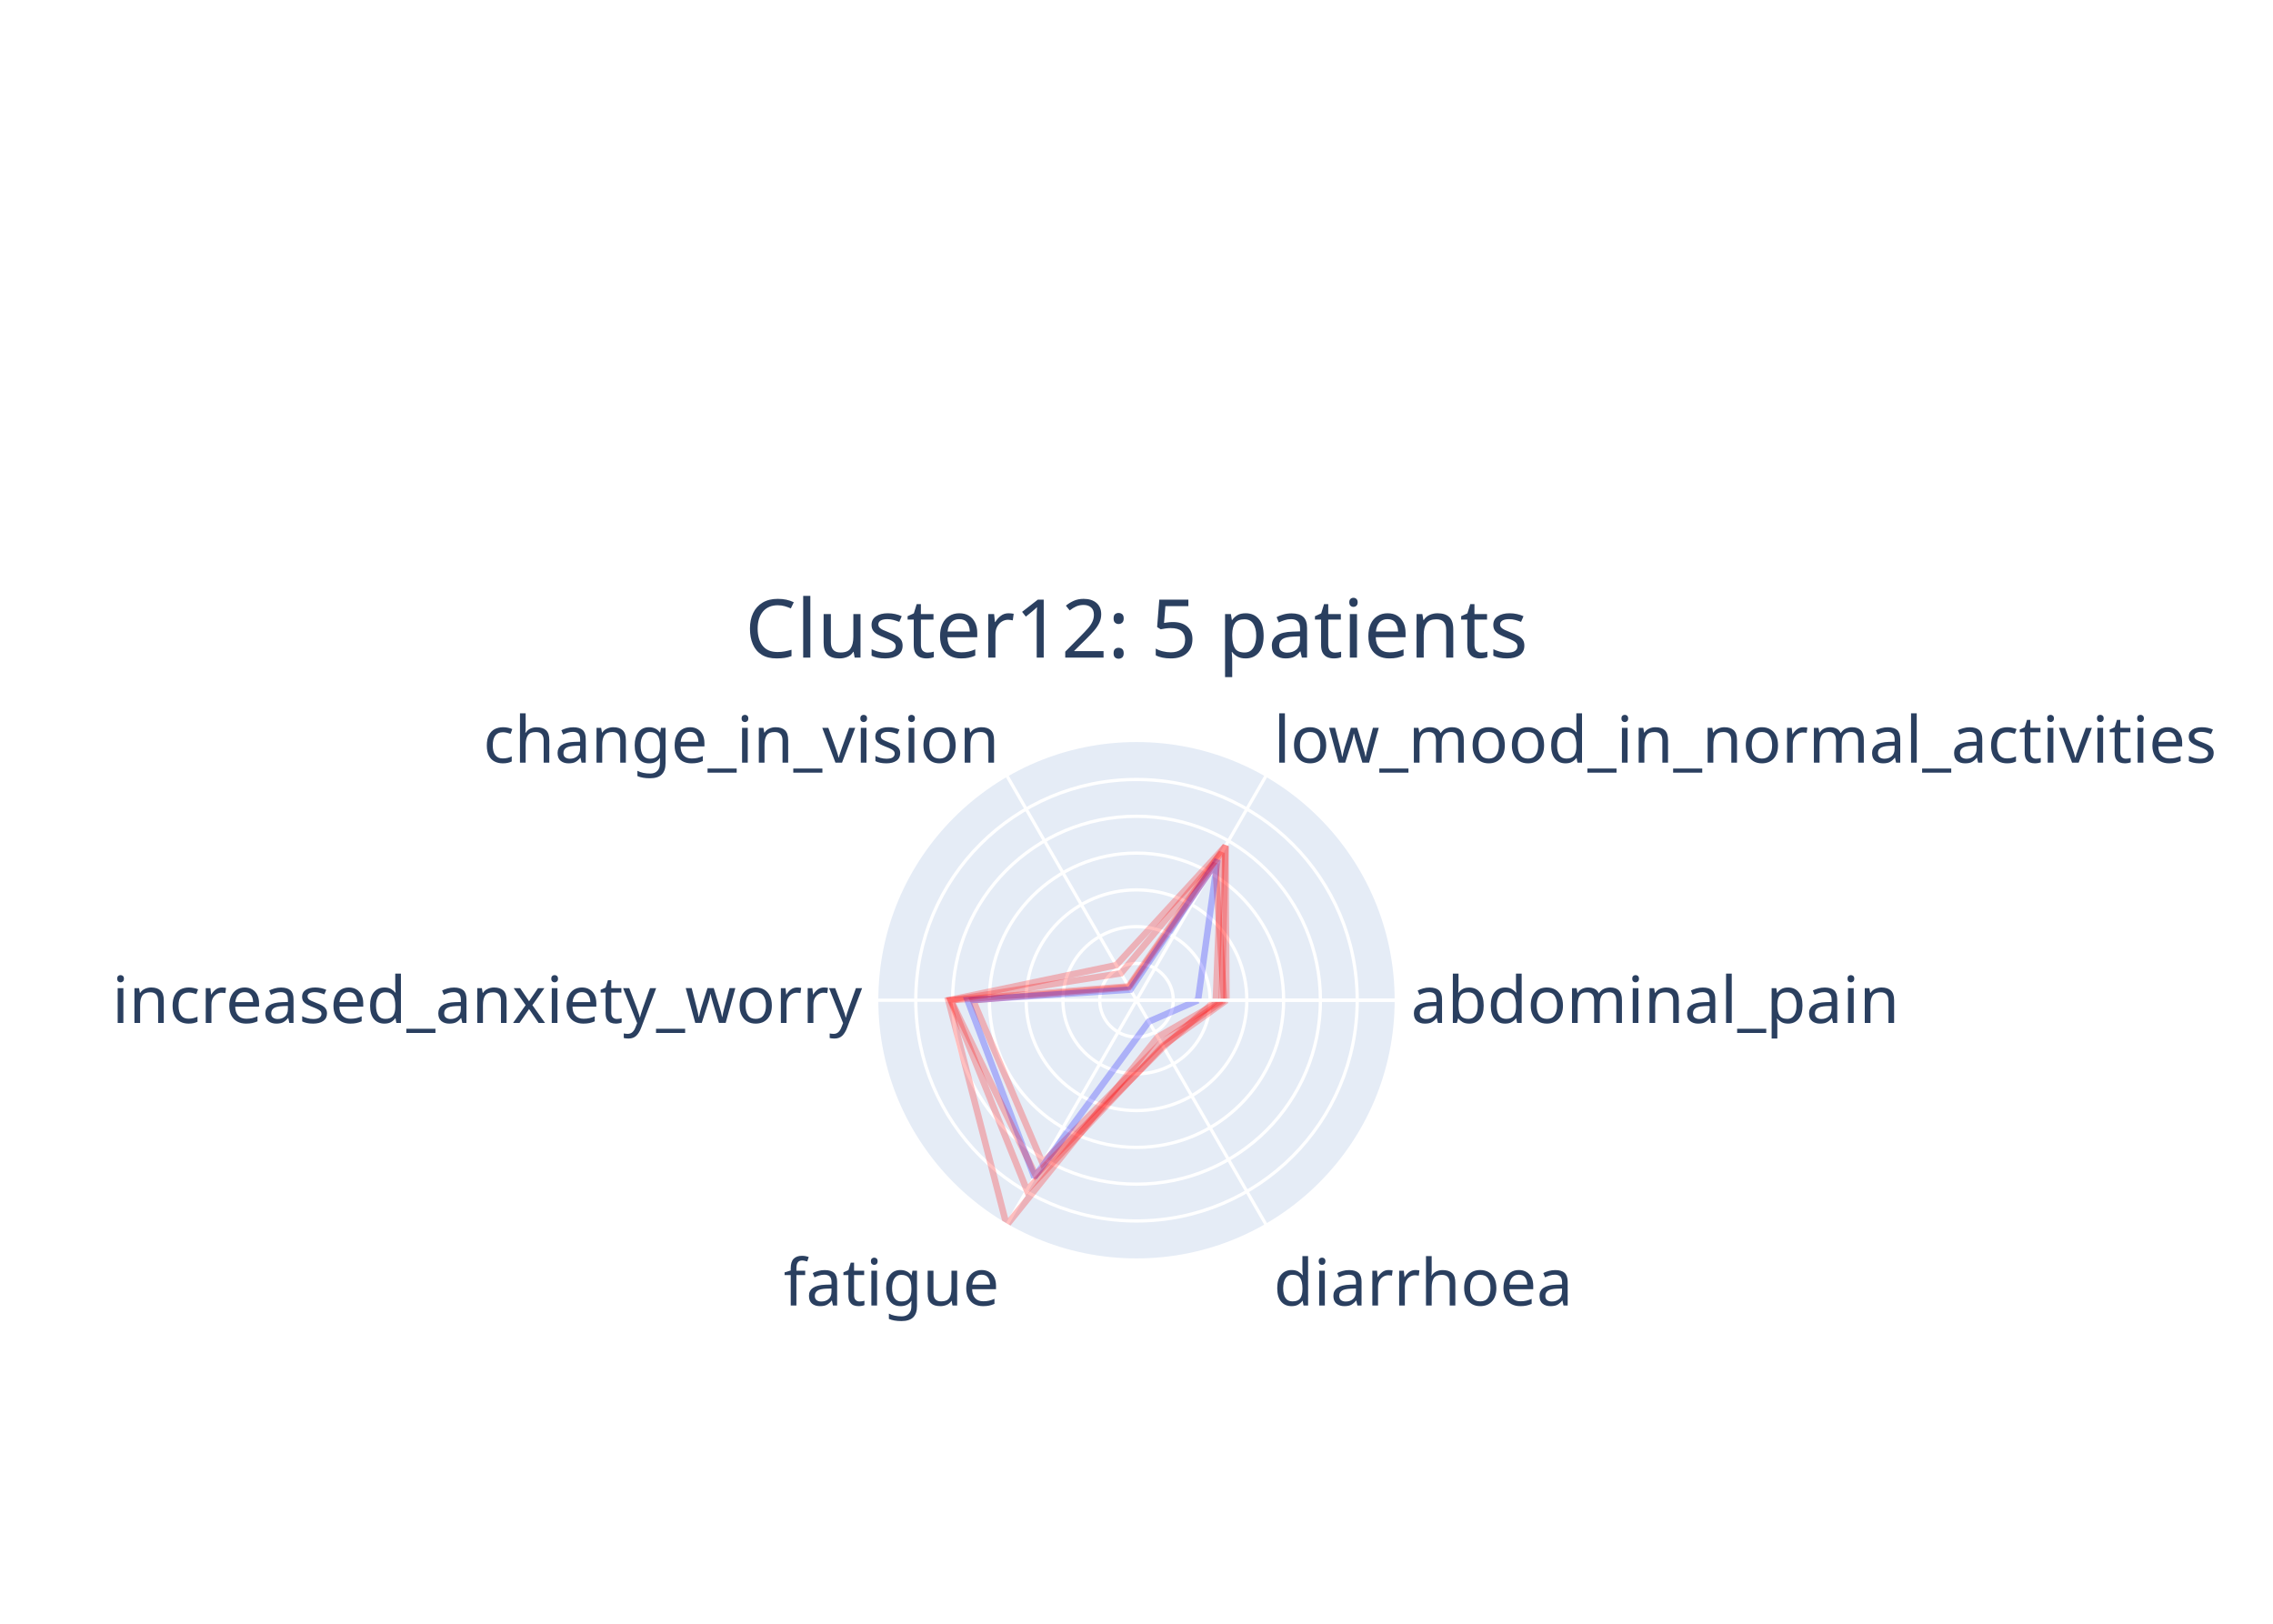
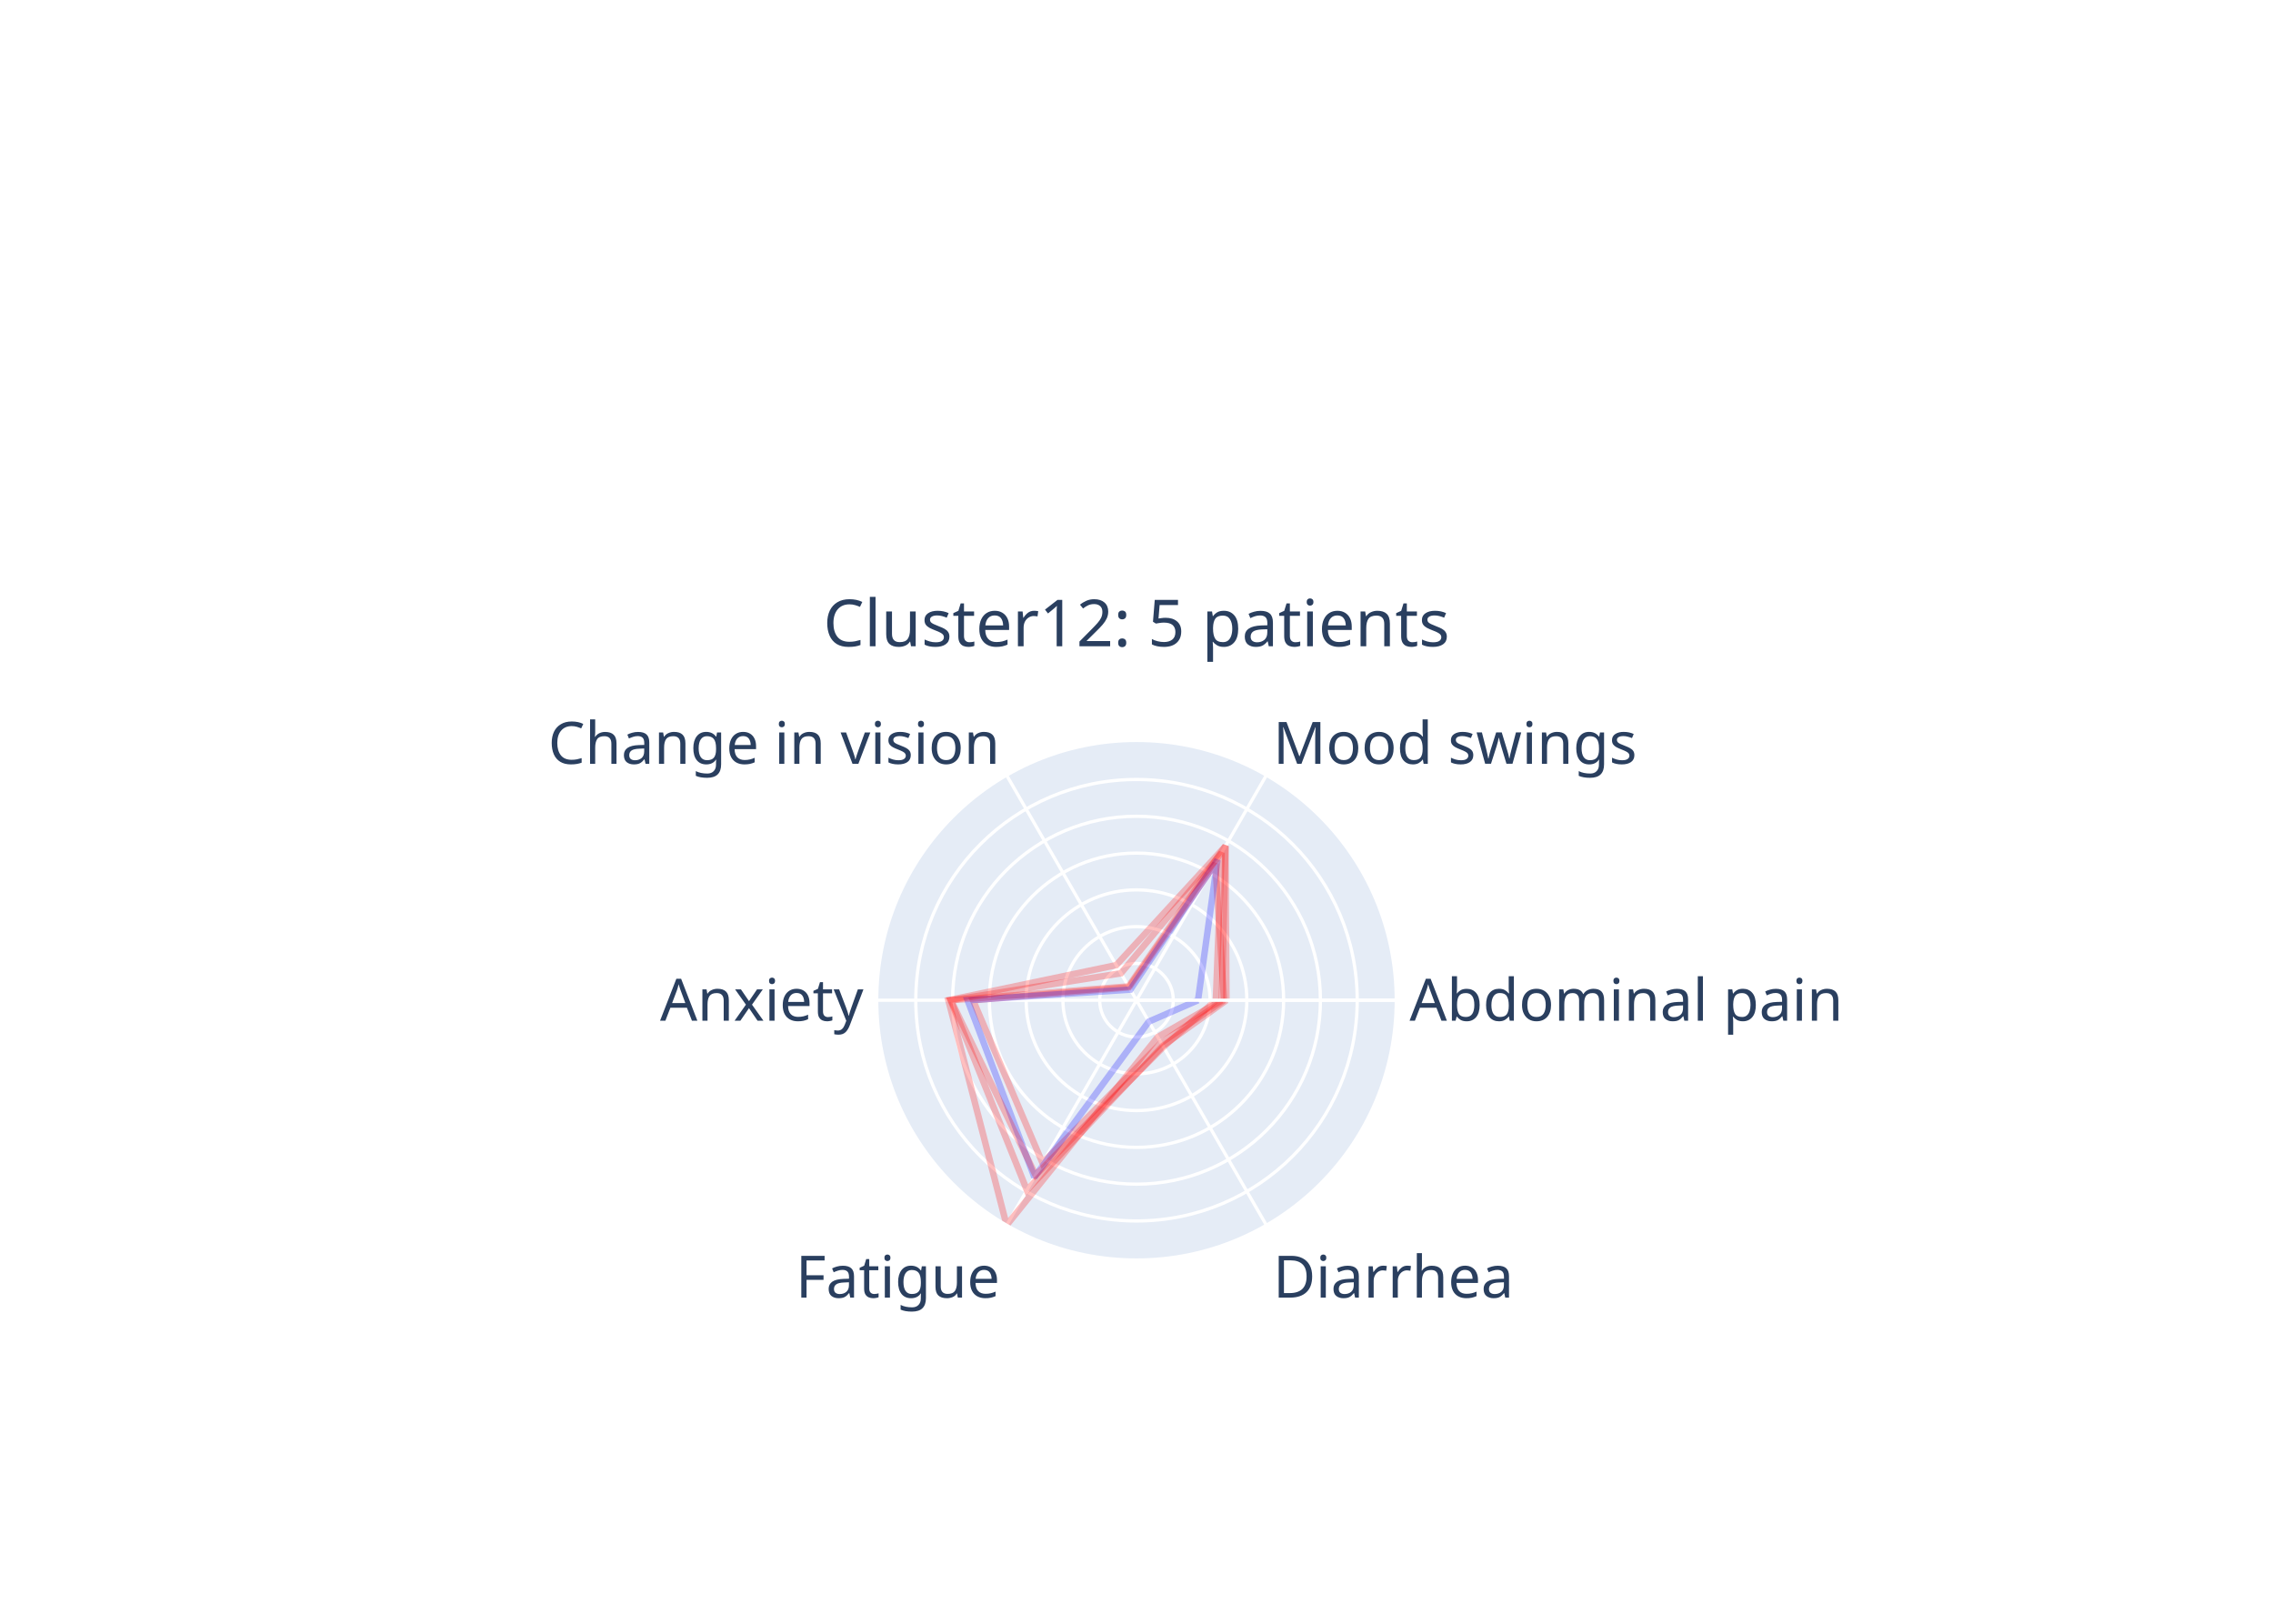
<svg xmlns="http://www.w3.org/2000/svg" class="main-svg" width="700" height="500" style="" viewBox="0 0 700 500">
  <rect x="0" y="0" width="700" height="500" style="fill: rgb(255, 255, 255); fill-opacity: 1;" />
-   <defs id="defs-b3df81">
+   <defs id="defs-b532e2">
    <g class="clips">
-       <clipPath id="clipb3df81polar-for-traces">
+       <clipPath id="clipb532e2polar-for-traces">
        <path d="M80,0A80,80 0,1,0 -80,-9.797174393178826e-15A80,80 0,1,0 80,1.9594348786357652e-14Z" transform="translate(80,80)" />
      </clipPath>
    </g>
    <g class="gradients" />
    <g class="patterns" />
  </defs>
  <g class="bglayer" />
  <g class="layer-below">
    <g class="imagelayer" />
    <g class="shapelayer" />
  </g>
  <g class="cartesianlayer" />
  <g class="polarlayer">
    <g class="polar">
      <g class="polarsublayer draglayer" />
      <g class="polarsublayer plotbg">
        <path d="M80,0A80,80 0,1,0 -80,-9.797174393178826e-15A80,80 0,1,0 80,1.9594348786357652e-14Z" transform="translate(350,308)" style="fill: rgb(229, 236, 246); fill-opacity: 1;" />
      </g>
      <g class="polarsublayer backplot">
        <g class="maplayer" />
      </g>
      <g class="polarsublayer angular-grid" style="fill: none;">
        <path class="angularaxisgrid" d="M350,308L430,308" style="stroke: rgb(255, 255, 255); stroke-opacity: 1; stroke-width: 1px;" />
        <path class="angularaxisgrid" d="M350,308L390,238.718" style="stroke: rgb(255, 255, 255); stroke-opacity: 1; stroke-width: 1px;" />
        <path class="angularaxisgrid" d="M350,308L310,238.718" style="stroke: rgb(255, 255, 255); stroke-opacity: 1; stroke-width: 1px;" />
        <path class="angularaxisgrid" d="M350,308L270,308" style="stroke: rgb(255, 255, 255); stroke-opacity: 1; stroke-width: 1px;" />
        <path class="angularaxisgrid" d="M350,308L310,377.282" style="stroke: rgb(255, 255, 255); stroke-opacity: 1; stroke-width: 1px;" />
        <path class="angularaxisgrid" d="M350,308L390,377.282" style="stroke: rgb(255, 255, 255); stroke-opacity: 1; stroke-width: 1px;" />
      </g>
      <g class="polarsublayer radial-grid" transform="translate(350,308)" style="fill: none;">
        <path class="xgrid" d="M11.33,0A11.33,11.33 0,1,0 -11.33,-1.3875248234339512e-15A11.33,11.33 0,1,0 11.33,2.7750496468679024e-15Z" style="stroke: rgb(255, 255, 255); stroke-opacity: 1; stroke-width: 1px;" />
        <path class="xgrid" d="M22.66,0A22.66,22.66 0,1,0 -22.66,-2.7750496468679024e-15A22.66,22.66 0,1,0 22.66,5.550099293735805e-15Z" style="stroke: rgb(255, 255, 255); stroke-opacity: 1; stroke-width: 1px;" />
        <path class="xgrid" d="M33.98,0A33.98,33.98 0,1,0 -33.98,-4.161349823502706e-15A33.98,33.98 0,1,0 33.98,8.322699647005412e-15Z" style="stroke: rgb(255, 255, 255); stroke-opacity: 1; stroke-width: 1px;" />
        <path class="xgrid" d="M45.31,0A45.31,45.31 0,1,0 -45.31,-5.548874646936658e-15A45.31,45.31 0,1,0 45.31,1.1097749293873316e-14Z" style="stroke: rgb(255, 255, 255); stroke-opacity: 1; stroke-width: 1px;" />
        <path class="xgrid" d="M56.64,0A56.64,56.64 0,1,0 -56.64,-6.936399470370609e-15A56.64,56.64 0,1,0 56.64,1.3872798940741218e-14Z" style="stroke: rgb(255, 255, 255); stroke-opacity: 1; stroke-width: 1px;" />
        <path class="xgrid" d="M67.97,0A67.97,67.97 0,1,0 -67.97,-8.323924293804559e-15A67.97,67.97 0,1,0 67.97,1.6647848587609118e-14Z" style="stroke: rgb(255, 255, 255); stroke-opacity: 1; stroke-width: 1px;" />
      </g>
-       <g class="polarsublayer frontplot" transform="translate(270,228)" clip-path="url(#clipb3df81polar-for-traces)">
+       <g class="polarsublayer frontplot" transform="translate(270,228)" clip-path="url(#clipb532e2polar-for-traces)">
        <g class="barlayer" />
        <g class="scatterlayer">
-           <g class="trace scatter trace2506d0" style="stroke-miterlimit: 2; opacity: 0.25;">
+           <g class="trace scatter traceea233b" style="stroke-miterlimit: 2; opacity: 0.25;">
            <g class="fills" />
            <g class="errorbars" />
            <g class="lines">
              <path class="js-line" d="M107.7,80L107.4,32.53L77.55,75.75L22.76,80L46.24,138.47L88.11,94.04L107.7,80" style="vector-effect: none; fill: none; stroke: rgb(255, 0, 0); stroke-opacity: 1; stroke-width: 2px; opacity: 1;" />
            </g>
            <g class="points" />
            <g class="text" />
          </g>
-           <g class="trace scatter tracef13184" style="stroke-miterlimit: 2; opacity: 0.25;">
+           <g class="trace scatter trace340937" style="stroke-miterlimit: 2; opacity: 0.25;">
            <g class="fills" />
            <g class="errorbars" />
            <g class="lines">
              <path class="js-line" d="M106.28,80L107.39,32.55L73.76,69.19L22.07,80L40,149.28L86.54,91.33L106.28,80" style="vector-effect: none; fill: none; stroke: rgb(255, 0, 0); stroke-opacity: 1; stroke-width: 2px; opacity: 1;" />
            </g>
            <g class="points" />
            <g class="text" />
          </g>
-           <g class="trace scatter trace6ca49d" style="stroke-miterlimit: 2; opacity: 0.25;">
+           <g class="trace scatter trace63c282" style="stroke-miterlimit: 2; opacity: 0.25;">
            <g class="fills" />
            <g class="errorbars" />
            <g class="lines">
              <path class="js-line" d="M106.96,80L104.28,37.95L77.7,76.02L29.66,80L51.06,130.13L87.58,93.13L106.96,80" style="vector-effect: none; fill: none; stroke: rgb(255, 0, 0); stroke-opacity: 1; stroke-width: 2px; opacity: 1;" />
            </g>
            <g class="points" />
            <g class="text" />
          </g>
-           <g class="trace scatter tracea08643" style="stroke-miterlimit: 2; opacity: 0.25;">
+           <g class="trace scatter trace49dfdd" style="stroke-miterlimit: 2; opacity: 0.25;">
            <g class="fills" />
            <g class="errorbars" />
            <g class="lines">
              <path class="js-line" d="M98.95,80L104.93,36.82L78.11,76.73L27.98,80L48.55,134.48L83.8,86.58L98.95,80" style="vector-effect: none; fill: none; stroke: rgb(0, 0, 255); stroke-opacity: 1; stroke-width: 2px; opacity: 1;" />
            </g>
            <g class="points" />
            <g class="text" />
          </g>
-           <g class="trace scatter tracea97033" style="stroke-miterlimit: 2; opacity: 0.25;">
+           <g class="trace scatter traceab08fc" style="stroke-miterlimit: 2; opacity: 0.25;">
            <g class="fills" />
            <g class="errorbars" />
            <g class="lines">
              <path class="js-line" d="M104.44,80L106.2,34.63L75.21,71.7L22.85,80L48.92,133.84L88.3,94.38L104.44,80" style="vector-effect: none; fill: none; stroke: rgb(255, 0, 0); stroke-opacity: 1; stroke-width: 2px; opacity: 1;" />
            </g>
            <g class="points" />
            <g class="text" />
          </g>
        </g>
      </g>
      <g class="polarsublayer angular-line">
        <path d="M80,0A80,80 0,1,0 -80,-9.797174393178826e-15A80,80 0,1,0 80,1.9594348786357652e-14Z" transform="translate(350,308)" stroke-width="1" style="fill: none; stroke: rgb(255, 255, 255); stroke-opacity: 1;" />
      </g>
      <g class="polarsublayer radial-line">
        <line x1="0" y1="0" x2="80" y2="0" transform="translate(350,308)" stroke-width="1" style="fill: none; stroke: rgb(255, 255, 255); stroke-opacity: 1;" />
      </g>
      <g class="polarsublayer angular-axis">
        <g class="angularaxistick">
-           <text text-anchor="start" x="4.5" y="7" transform="translate(430,308)" style="font-family: sans-serif; font-size: 20px; fill: rgb(42, 63, 95); fill-opacity: 1; white-space: pre; opacity: 1;">abdominal_pain</text>
+           <text text-anchor="start" x="4.1" y="6.3" transform="translate(430,308)" style="font-family: sans-serif; font-size: 18px; fill: rgb(42, 63, 95); fill-opacity: 1; white-space: pre; opacity: 1;">Abdominal pain</text>
        </g>
        <g class="angularaxistick">
-           <text text-anchor="start" x="2.25" y="-3.861" transform="translate(390,238.718)" style="font-family: sans-serif; font-size: 20px; fill: rgb(42, 63, 95); fill-opacity: 1; white-space: pre; opacity: 1;">low_mood_in_normal_activities</text>
+           <text text-anchor="start" x="2.05" y="-3.518" transform="translate(390,238.718)" style="font-family: sans-serif; font-size: 18px; fill: rgb(42, 63, 95); fill-opacity: 1; white-space: pre; opacity: 1;">Mood swings</text>
        </g>
        <g class="angularaxistick">
-           <text text-anchor="end" x="-2.25" y="-3.861" transform="translate(310,238.718)" style="font-family: sans-serif; font-size: 20px; fill: rgb(42, 63, 95); fill-opacity: 1; white-space: pre; opacity: 1;">change_in_vision</text>
+           <text text-anchor="end" x="-2.05" y="-3.518" transform="translate(310,238.718)" style="font-family: sans-serif; font-size: 18px; fill: rgb(42, 63, 95); fill-opacity: 1; white-space: pre; opacity: 1;">Change in vision</text>
        </g>
        <g class="angularaxistick">
-           <text text-anchor="end" x="-4.5" y="7" transform="translate(270,308)" style="font-family: sans-serif; font-size: 20px; fill: rgb(42, 63, 95); fill-opacity: 1; white-space: pre; opacity: 1;">increased_anxiety_worry</text>
+           <text text-anchor="end" x="-4.1" y="6.3" transform="translate(270,308)" style="font-family: sans-serif; font-size: 18px; fill: rgb(42, 63, 95); fill-opacity: 1; white-space: pre; opacity: 1;">Anxiety</text>
        </g>
        <g class="angularaxistick">
-           <text text-anchor="end" x="-2.25" y="24.718" transform="translate(310,377.282)" style="font-family: sans-serif; font-size: 20px; fill: rgb(42, 63, 95); fill-opacity: 1; white-space: pre; opacity: 1;">fatigue</text>
+           <text text-anchor="end" x="-2.05" y="22.289" transform="translate(310,377.282)" style="font-family: sans-serif; font-size: 18px; fill: rgb(42, 63, 95); fill-opacity: 1; white-space: pre; opacity: 1;">Fatigue</text>
        </g>
        <g class="angularaxistick">
-           <text text-anchor="start" x="2.25" y="24.718" transform="translate(390,377.282)" style="font-family: sans-serif; font-size: 20px; fill: rgb(42, 63, 95); fill-opacity: 1; white-space: pre; opacity: 1;">diarrhoea</text>
+           <text text-anchor="start" x="2.05" y="22.289" transform="translate(390,377.282)" style="font-family: sans-serif; font-size: 18px; fill: rgb(42, 63, 95); fill-opacity: 1; white-space: pre; opacity: 1;">Diarrhea</text>
        </g>
      </g>
      <g class="polarsublayer radial-axis" display="none" />
    </g>
  </g>
  <g class="smithlayer" />
  <g class="ternarylayer" />
  <g class="geolayer" />
  <g class="funnelarealayer" />
  <g class="pielayer" />
  <g class="iciclelayer" />
  <g class="treemaplayer" />
  <g class="sunburstlayer" />
  <g class="glimages" />
-   <defs id="topdefs-b3df81">
+   <defs id="topdefs-b532e2">
    <g class="clips" />
  </defs>
  <g class="layer-above">
    <g class="imagelayer" />
    <g class="shapelayer" />
  </g>
  <g class="infolayer">
    <g class="g-gtitle">
-       <text class="gtitle" x="350" y="185" text-anchor="middle" dy="0.7em" style="opacity: 1; font-family: sans-serif; font-size: 25px; fill: rgb(42, 63, 95); fill-opacity: 1; white-space: pre;">Cluster12: 5 patients</text>
+       <text class="gtitle" x="350" y="185" text-anchor="middle" dy="0.7em" style="opacity: 1; font-family: sans-serif; font-size: 20px; fill: rgb(42, 63, 95); fill-opacity: 1; white-space: pre;">Cluster12: 5 patients</text>
    </g>
    <g class="g-polartitle" />
  </g>
</svg>
